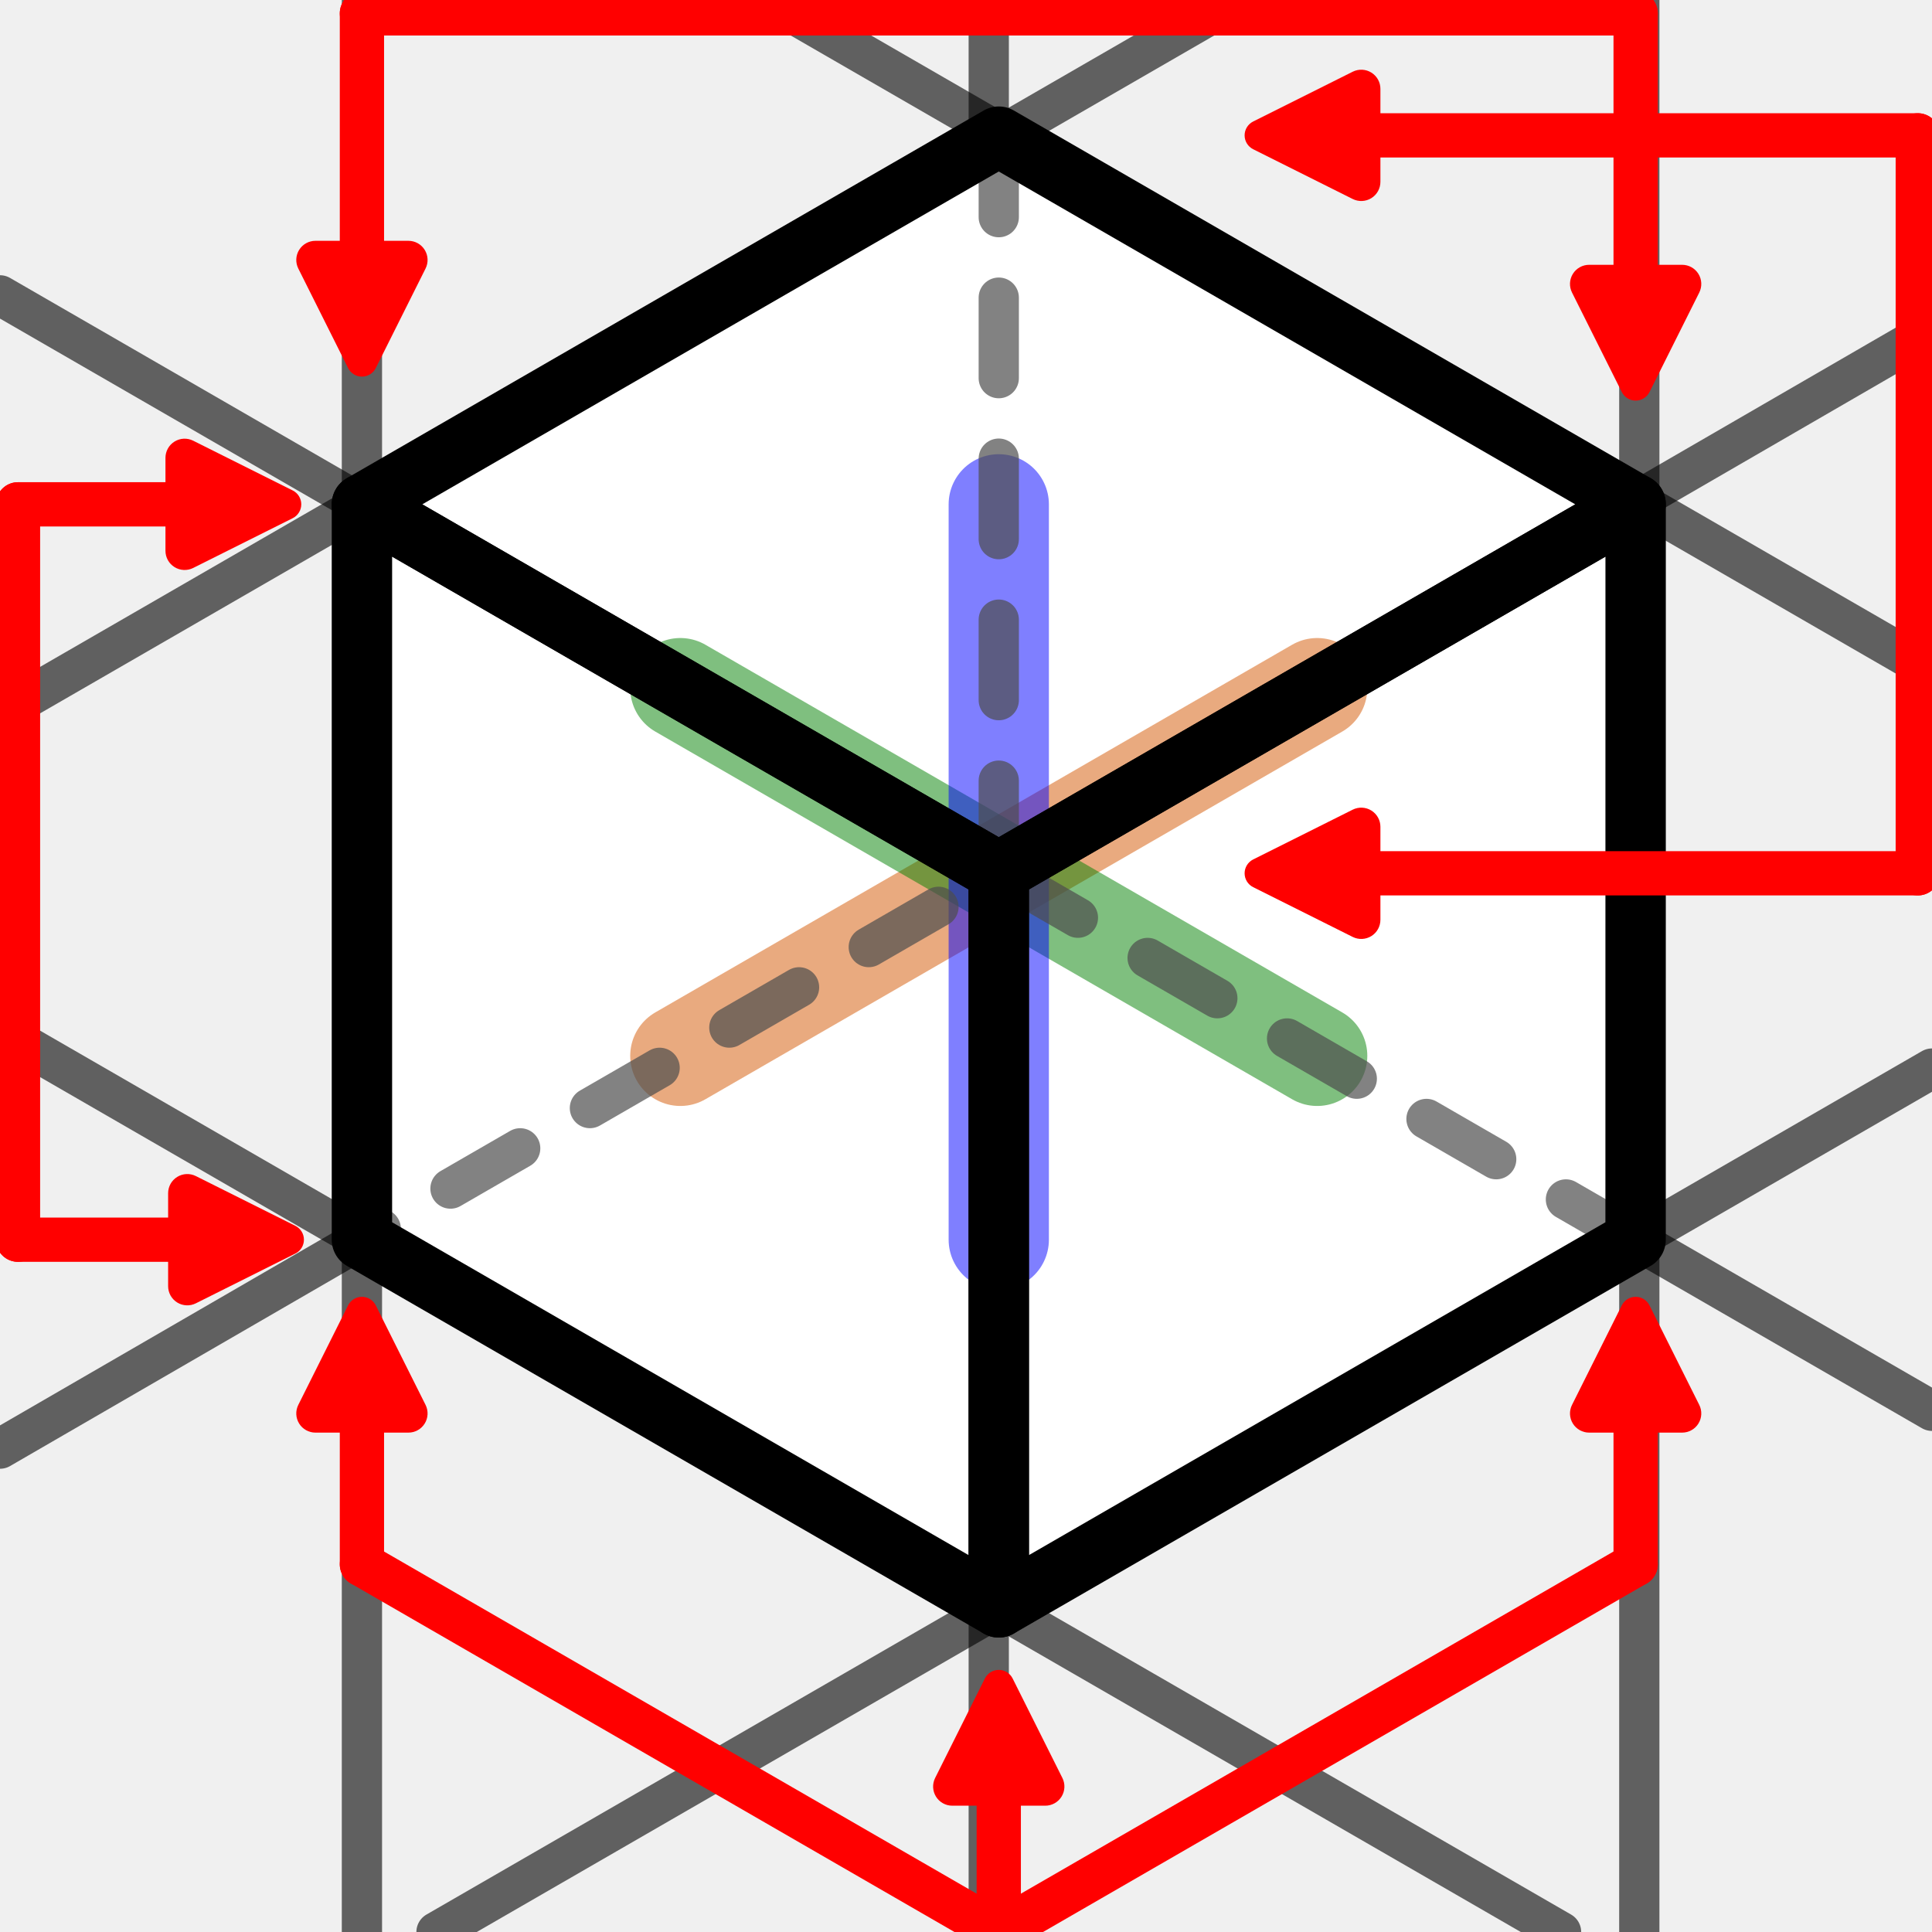
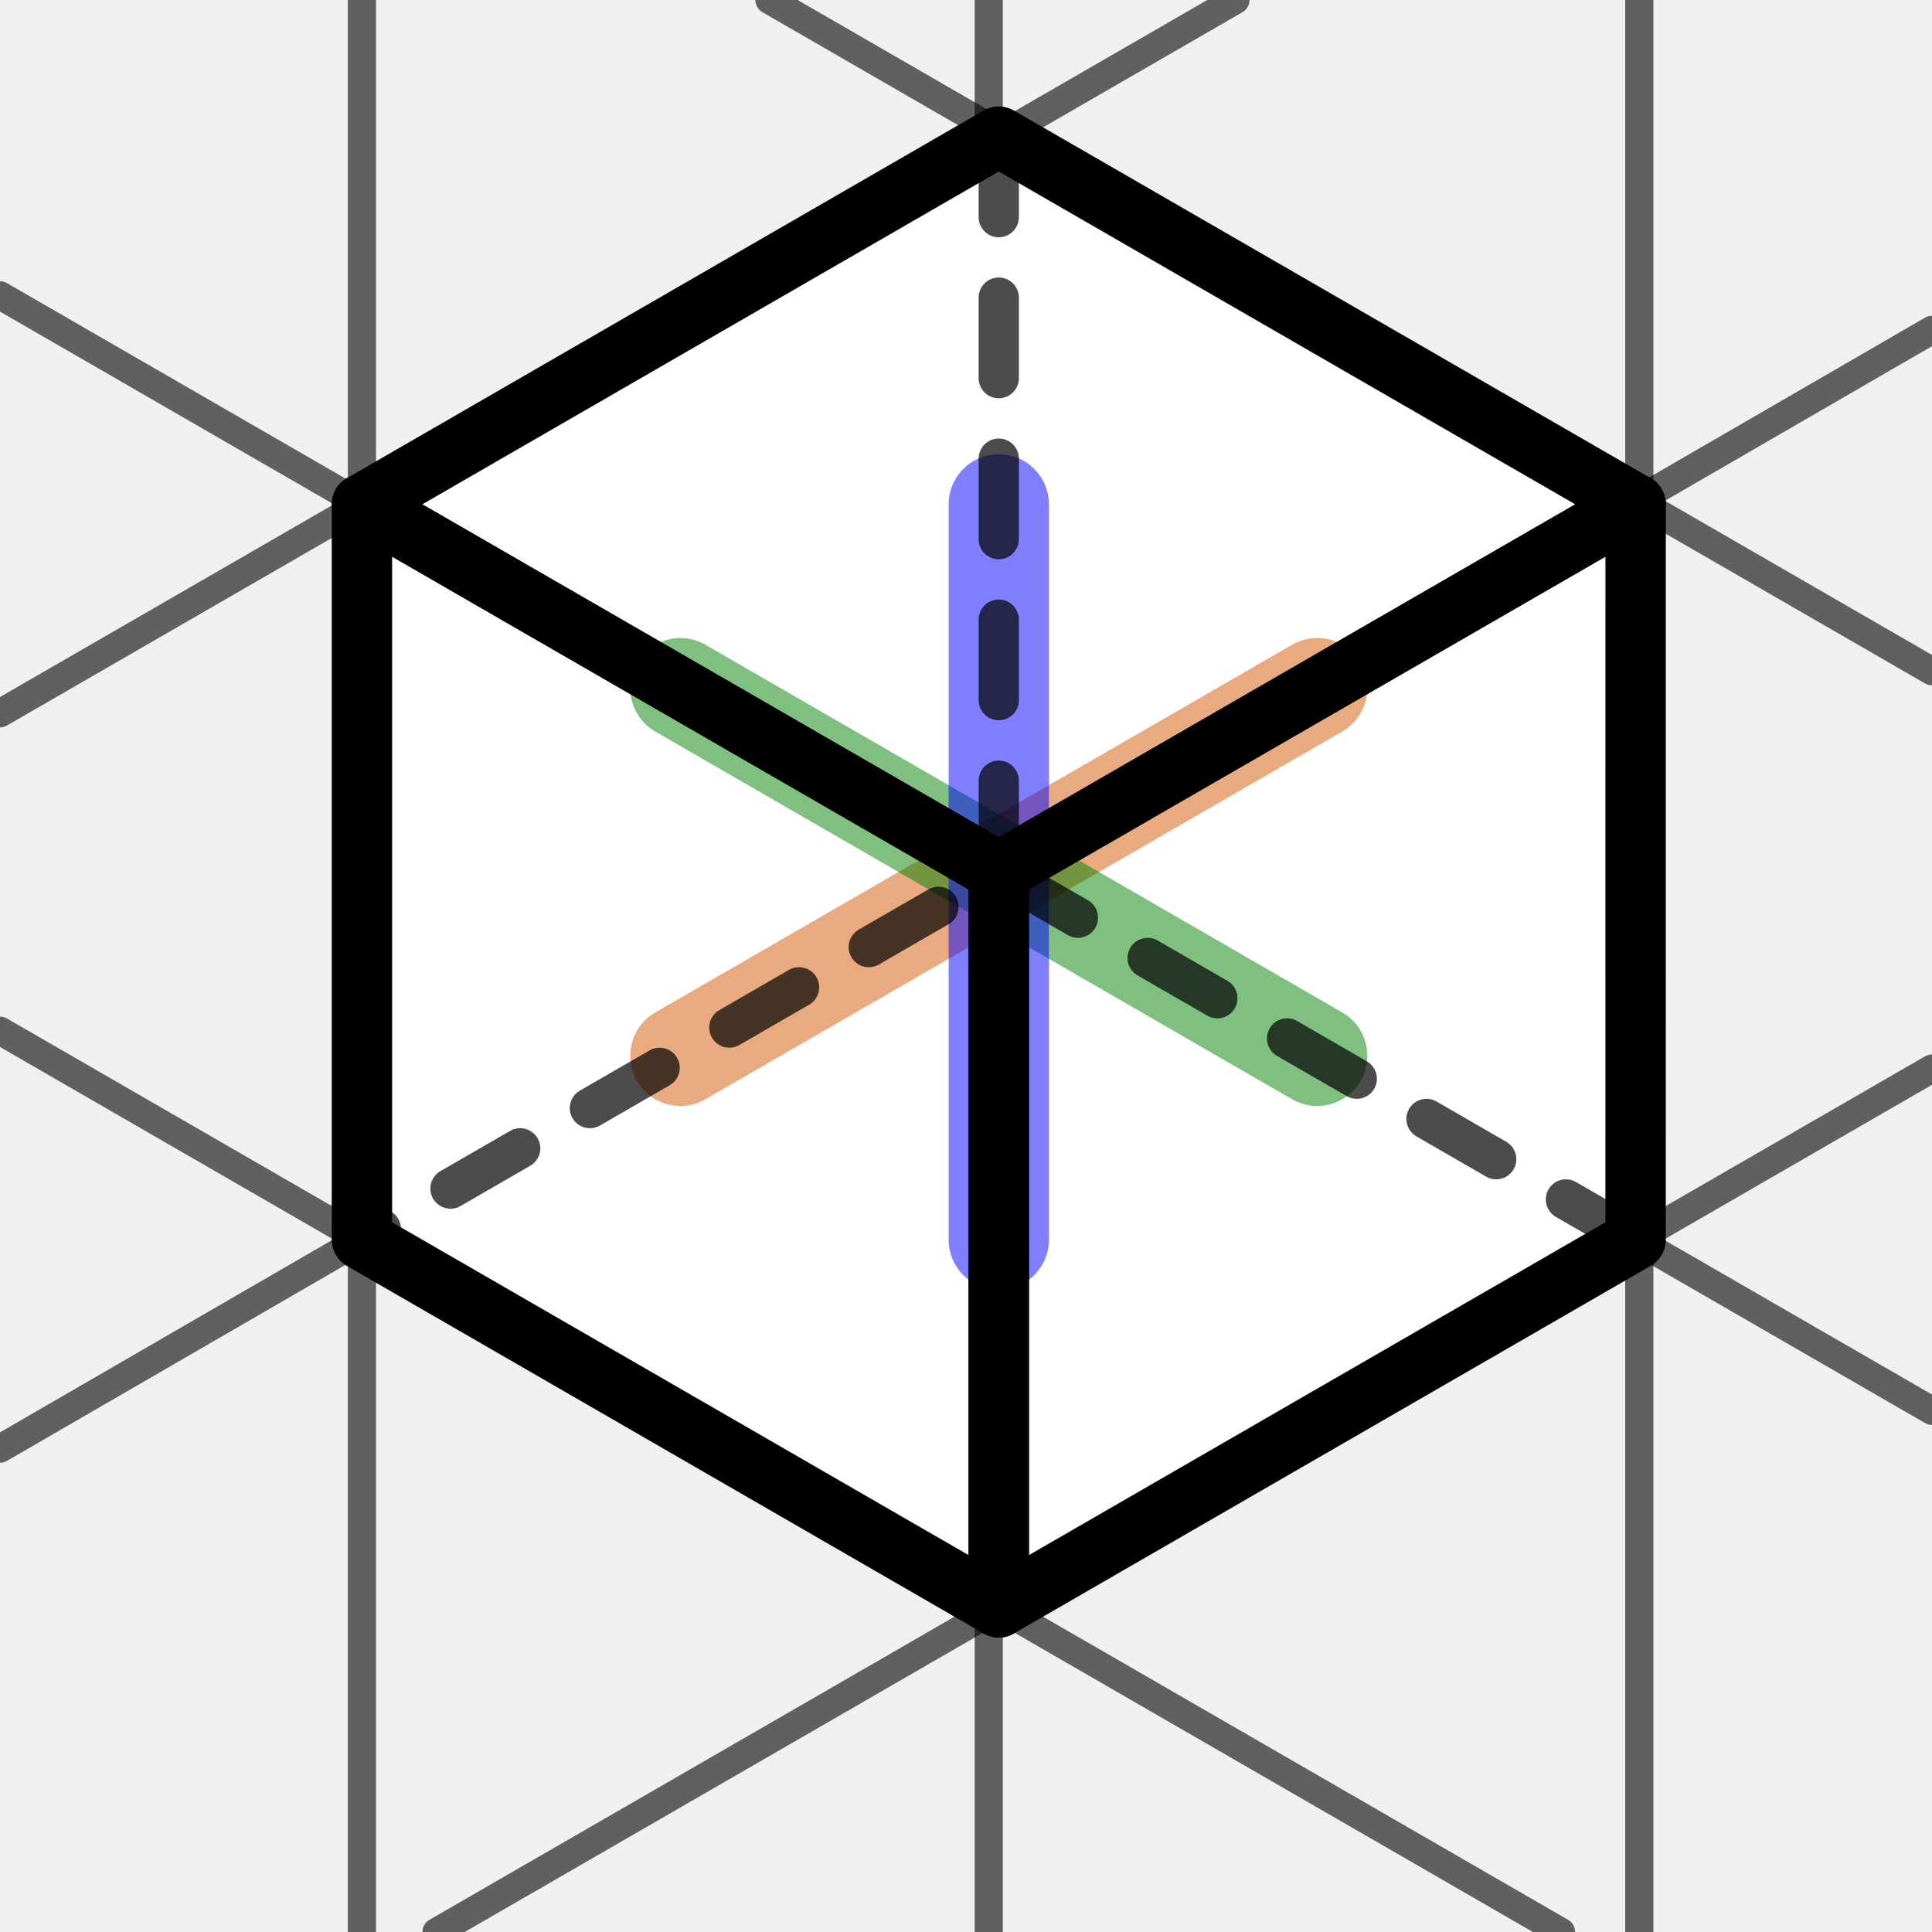
<svg xmlns="http://www.w3.org/2000/svg" width="48px" height="48px" viewBox="0 0 48 48" version="1.1" id="svg2">
-   <defs id="defs1">
-     <marker style="overflow:visible" id="marker1" refX="0" refY="0" orient="auto-start-reverse" markerWidth="0.5" markerHeight="0.5" viewBox="0 0 1 1" preserveAspectRatio="xMidYMid">
-       <path transform="scale(0.7)" d="m -0.211,-4.106 6.422,3.211 a 1,1 90 0 1 0,1.789 L -0.211,4.106 A 1.236,1.236 31.717 0 1 -2,3 v -6 a 1.236,1.236 148.283 0 1 1.789,-1.106 z" style="fill:context-stroke;fill-rule:evenodd;stroke:none" id="path1" />
-     </marker>
-     <marker style="overflow:visible" id="RoundedArrow" refX="0" refY="0" orient="auto-start-reverse" markerWidth="0.5" markerHeight="0.5" viewBox="0 0 1 1" preserveAspectRatio="xMidYMid">
-       <path transform="scale(0.7)" d="m -0.211,-4.106 6.422,3.211 a 1,1 90 0 1 0,1.789 L -0.211,4.106 A 1.236,1.236 31.717 0 1 -2,3 v -6 a 1.236,1.236 148.283 0 1 1.789,-1.106 z" style="fill:context-stroke;fill-rule:evenodd;stroke:none" id="path8" />
-     </marker>
-   </defs>
+   <defs id="defs1" />
  <g id="Grid" style="display:inline;opacity:1">
-     <path style="opacity:0.6;vector-effect:non-scaling-stroke;fill:none;stroke:#000000;stroke-width:1;stroke-linecap:round;stroke-linejoin:round;stroke-dasharray:none;-inkscape-stroke:hairline;paint-order:markers fill stroke" d="M 30.694,0 0,17.721" id="G30T" />
-     <path style="opacity:0.6;vector-effect:non-scaling-stroke;fill:none;stroke:#000000;stroke-width:1;stroke-linecap:round;stroke-linejoin:round;stroke-dasharray:none;-inkscape-stroke:hairline;paint-order:markers fill stroke" d="M 48,8.196 0,35.991" id="G30M" />
-     <path style="opacity:0.6;vector-effect:non-scaling-stroke;fill:none;stroke:#000000;stroke-width:1;stroke-linecap:round;stroke-linejoin:round;stroke-dasharray:none;-inkscape-stroke:hairline;paint-order:markers fill stroke" d="M 10.845,48 48,26.548" id="G30B" />
-     <path style="opacity:0.6;vector-effect:non-scaling-stroke;fill:none;stroke:#000000;stroke-width:1;stroke-linecap:round;stroke-linejoin:round;stroke-dasharray:none;-inkscape-stroke:hairline;paint-order:markers fill stroke" d="M 19.117,0 48,16.676" id="GM30T" />
-     <path style="opacity:0.6;vector-effect:non-scaling-stroke;fill:none;stroke:#000000;stroke-width:1;stroke-linecap:round;stroke-linejoin:round;stroke-dasharray:none;-inkscape-stroke:hairline;paint-order:markers fill stroke" d="M 0,7.338 48,35.051" id="GM30M" />
-     <path style="opacity:0.6;vector-effect:non-scaling-stroke;fill:none;stroke:#000000;stroke-width:1;stroke-linecap:round;stroke-linejoin:round;stroke-dasharray:none;-inkscape-stroke:hairline;paint-order:markers fill stroke" d="M 38.784,48 0,25.608" id="GM30B" />
-     <path style="opacity:0.6;vector-effect:non-scaling-stroke;fill:none;stroke:#000000;stroke-width:1;stroke-linecap:round;stroke-linejoin:round;stroke-dasharray:none;-inkscape-stroke:hairline;paint-order:markers fill stroke" d="M 8.992,0 V 48" id="path36" />
-     <path style="opacity:0.6;vector-effect:non-scaling-stroke;fill:none;stroke:#000000;stroke-width:1;stroke-linecap:round;stroke-linejoin:round;stroke-dasharray:none;-inkscape-stroke:hairline;paint-order:markers fill stroke" d="M 24.565,0 V 48" id="GHM" />
-     <path style="opacity:0.6;vector-effect:non-scaling-stroke;fill:none;stroke:#000000;stroke-width:1;stroke-linecap:round;stroke-linejoin:round;stroke-dasharray:none;-inkscape-stroke:hairline;paint-order:markers fill stroke" d="M 40.728,48 V 0" id="GHL" />
+     <path style="opacity:0.6;fill:none;stroke:#000000;stroke-width:0.7;stroke-linecap:round;stroke-linejoin:round;stroke-dasharray:none;paint-order:markers fill stroke" d="M 30.694,0 0,17.721" id="G30T" />
+     <path style="opacity:0.6;fill:none;stroke:#000000;stroke-width:0.7;stroke-linecap:round;stroke-linejoin:round;stroke-dasharray:none;paint-order:markers fill stroke" d="M 48,8.196 0,35.991" id="G30M" />
+     <path style="opacity:0.6;fill:none;stroke:#000000;stroke-width:0.7;stroke-linecap:round;stroke-linejoin:round;stroke-dasharray:none;paint-order:markers fill stroke" d="M 10.845,48 48,26.548" id="G30B" />
+     <path style="opacity:0.6;fill:none;stroke:#000000;stroke-width:0.7;stroke-linecap:round;stroke-linejoin:round;stroke-dasharray:none;paint-order:markers fill stroke" d="M 19.117,0 48,16.676" id="GM30T" />
+     <path style="opacity:0.6;fill:none;stroke:#000000;stroke-width:0.7;stroke-linecap:round;stroke-linejoin:round;stroke-dasharray:none;paint-order:markers fill stroke" d="M 0,7.338 48,35.051" id="GM30M" />
+     <path style="opacity:0.6;fill:none;stroke:#000000;stroke-width:0.7;stroke-linecap:round;stroke-linejoin:round;stroke-dasharray:none;paint-order:markers fill stroke" d="M 38.784,48 0,25.608" id="GM30B" />
+     <path style="opacity:0.6;fill:none;stroke:#000000;stroke-width:0.7;stroke-linecap:round;stroke-linejoin:round;stroke-dasharray:none;paint-order:markers fill stroke" d="M 8.992,0 V 48" id="path36" />
+     <path style="opacity:0.6;fill:none;stroke:#000000;stroke-width:0.7;stroke-linecap:round;stroke-linejoin:round;stroke-dasharray:none;paint-order:markers fill stroke" d="M 24.565,0 V 48" id="GHM" />
+     <path style="opacity:0.6;fill:none;stroke:#000000;stroke-width:0.7;stroke-linecap:round;stroke-linejoin:round;stroke-dasharray:none;paint-order:markers fill stroke" d="M 40.728,48 V 0" id="GHL" />
  </g>
  <g id="Qube" style="display:inline">
    <path style="fill:#ffffff;stroke:none;stroke-width:0.498;stroke-linecap:round;stroke-linejoin:round;stroke-dasharray:none;stroke-dashoffset:0;paint-order:markers fill stroke" d="M 8.992,12.53 V 30.8 L 24.814,39.935 40.637,30.8 V 12.53 L 24.814,3.395 Z" id="Qube-Fill" />
    <path style="display:inline;opacity:0.5;fill:#d45500;stroke:#d45500;stroke-width:2.491;stroke-linecap:round;stroke-linejoin:round;stroke-dasharray:none;stroke-dashoffset:0;paint-order:markers fill stroke" d="M 16.903,26.232 32.725,17.097" id="L" />
    <path style="display:inline;opacity:0.5;fill:#d45500;stroke:#008000;stroke-width:2.491;stroke-linecap:round;stroke-linejoin:round;stroke-dasharray:none;stroke-dashoffset:0;paint-order:markers fill stroke" d="M 32.725,26.232 16.903,17.097" id="W" />
    <path style="display:inline;opacity:0.5;fill:#008080;stroke:#0000ff;stroke-width:2.491;stroke-linecap:round;stroke-linejoin:round;stroke-dasharray:none;stroke-dashoffset:0;paint-order:markers fill stroke" d="M 24.814,30.8 V 12.53" id="H" />
-     <path style="display:inline;opacity:0.7;fill:none;stroke:#4d4d4d;stroke-width:1;stroke-linecap:round;stroke-linejoin:round;stroke-dasharray:2, 2;stroke-dashoffset:0;paint-order:markers fill stroke" d="M 24.814,3.395 V 21.665" id="Back" />
-     <path style="display:inline;opacity:0.7;fill:none;stroke:#4d4d4d;stroke-width:1;stroke-linecap:round;stroke-linejoin:round;stroke-dasharray:2, 2;stroke-dashoffset:0;paint-order:markers fill stroke" d="M 40.637,30.8 24.814,21.665 8.992,30.8" id="Botton" />
+     <path style="display:inline;opacity:0.7;fill:none;stroke:#000000;stroke-width:1;stroke-linecap:round;stroke-linejoin:round;stroke-dasharray:2, 2;stroke-dashoffset:0;paint-order:markers fill stroke" d="M 24.814,3.395 V 21.665" id="Back" />
+     <path style="display:inline;opacity:0.7;fill:none;stroke:#000000;stroke-width:1;stroke-linecap:round;stroke-linejoin:round;stroke-dasharray:2, 2;stroke-dashoffset:0;paint-order:markers fill stroke" d="M 40.637,30.8 24.814,21.665 8.992,30.8" id="Botton" />
    <path style="display:inline;fill:none;stroke:#000000;stroke-width:1.5;stroke-linecap:round;stroke-linejoin:round;stroke-dasharray:none;paint-order:markers fill stroke" d="m 8.992,12.53 15.822,9.135 v 0 18.27 0 L 8.992,30.8 h 1e-7 z" id="Left" />
    <path style="display:inline;fill:none;stroke:#000000;stroke-width:1.5;stroke-linecap:round;stroke-linejoin:round;stroke-dasharray:none;paint-order:markers fill stroke" d="M 40.637,12.53 24.814,21.665 v 0 18.27 0 l 15.822,-9.135 v 0 z" id="Right" />
    <path style="display:inline;fill:none;stroke:#000000;stroke-width:1.5;stroke-linecap:round;stroke-linejoin:round;stroke-dasharray:none;paint-order:markers fill stroke" d="M 40.637,12.53 24.814,3.395 v 0 L 8.992,12.53 v 0 L 24.814,21.665 v 0 z" id="Top" />
  </g>
-   <g id="Dimentions" style="display:inline;stroke-width:1.1;stroke-dasharray:none;stroke:#ff0000">
-     <g id="DimLeft" style="stroke-width:1.1;stroke-dasharray:none;stroke:#ff0000">
-       <path style="font-variation-settings:normal;opacity:1;fill:none;fill-opacity:1;stroke:#ff0000;stroke-width:1.1;stroke-linecap:round;stroke-linejoin:round;stroke-miterlimit:4;stroke-dasharray:none;stroke-dashoffset:0;stroke-opacity:1;paint-order:markers fill stroke;stop-color:#000000;stop-opacity:1" d="M 0.447,12.53 V 30.8" id="DimL" />
-       <path style="font-variation-settings:normal;opacity:1;fill:none;fill-opacity:1;stroke:#ff0000;stroke-width:1.1;stroke-linecap:round;stroke-linejoin:round;stroke-miterlimit:4;stroke-dasharray:none;stroke-dashoffset:0;stroke-opacity:1;marker-start:url(#RoundedArrow);paint-order:markers fill stroke;stop-color:#000000;stop-opacity:1" d="M 4.881,12.53 H 0.447" id="DimLT" />
-       <path style="font-variation-settings:normal;opacity:1;fill:none;fill-opacity:1;stroke:#ff0000;stroke-width:1.1;stroke-linecap:round;stroke-linejoin:round;stroke-miterlimit:4;stroke-dasharray:none;stroke-dashoffset:0;stroke-opacity:1;marker-start:url(#RoundedArrow);paint-order:markers fill stroke;stop-color:#000000;stop-opacity:1" d="M 4.947,30.8 H 0.447" id="DimLB" />
-     </g>
-     <g id="DimBotton" style="stroke-width:1.1;stroke-dasharray:none;stroke:#ff0000">
-       <path style="font-variation-settings:normal;opacity:1;fill:none;fill-opacity:1;stroke:#ff0000;stroke-width:1.1;stroke-linecap:round;stroke-linejoin:round;stroke-miterlimit:4;stroke-dasharray:none;stroke-dashoffset:0;stroke-opacity:1;paint-order:markers fill stroke;stop-color:#000000;stop-opacity:1" d="M 40.637,38.865 24.814,48 8.992,38.865" id="DimB" />
-       <path style="font-variation-settings:normal;display:inline;opacity:1;vector-effect:none;fill:none;fill-opacity:1;stroke:#ff0000;stroke-width:1.1;stroke-linecap:round;stroke-linejoin:round;stroke-miterlimit:4;stroke-dasharray:none;stroke-dashoffset:0;stroke-opacity:1;-inkscape-stroke:none;marker-start:url(#marker1);paint-order:markers fill stroke;stop-color:#000000;stop-opacity:1" d="M 24.814,44.092 V 48" id="DimBM" />
-       <path style="display:inline;font-variation-settings:normal;opacity:1;fill:none;fill-opacity:1;stroke:#ff0000;stroke-width:1.1;stroke-linecap:round;stroke-linejoin:round;stroke-miterlimit:4;stroke-dasharray:none;stroke-dashoffset:0;stroke-opacity:1;marker-start:url(#RoundedArrow);paint-order:markers fill stroke;stop-color:#000000;stop-opacity:1" d="m 40.637,34.823 v 4.042" id="DimBR" />
-       <path style="font-variation-settings:normal;opacity:1;fill:none;fill-opacity:1;stroke:#ff0000;stroke-width:1.1;stroke-linecap:round;stroke-linejoin:round;stroke-miterlimit:4;stroke-dasharray:none;stroke-dashoffset:0;stroke-opacity:1;marker-start:url(#RoundedArrow);paint-order:markers fill stroke;stop-color:#000000;stop-opacity:1" d="m 8.992,34.823 v 4.042" id="DimBL" />
-     </g>
-     <g id="DimRight" style="stroke-width:1.1;stroke-dasharray:none;stroke:#ff0000">
-       <path style="font-variation-settings:normal;opacity:1;fill:none;fill-opacity:1;stroke:#ff0000;stroke-width:1.1;stroke-linecap:round;stroke-linejoin:round;stroke-miterlimit:4;stroke-dasharray:none;stroke-dashoffset:0;stroke-opacity:1;paint-order:markers fill stroke;stop-color:#000000;stop-opacity:1" d="M 47.647,3.363 V 21.697" id="DimR" />
-       <path style="font-variation-settings:normal;opacity:1;fill:none;fill-opacity:1;stroke:#ff0000;stroke-width:1.1;stroke-linecap:round;stroke-linejoin:round;stroke-miterlimit:4;stroke-dasharray:none;stroke-dashoffset:0;stroke-opacity:1;marker-start:url(#RoundedArrow);paint-order:markers fill stroke;stop-color:#000000;stop-opacity:1" d="M 33.526,21.697 H 47.647" id="DimRB" />
-       <path style="font-variation-settings:normal;opacity:1;fill:none;fill-opacity:1;stroke:#ff0000;stroke-width:1.1;stroke-linecap:round;stroke-linejoin:round;stroke-miterlimit:4;stroke-dasharray:none;stroke-dashoffset:0;stroke-opacity:1;marker-start:url(#RoundedArrow);paint-order:markers fill stroke;stop-color:#000000;stop-opacity:1" d="m 33.526,3.363 14.121,1e-7" id="DimRT" />
-     </g>
-     <g id="DimTop" style="stroke-width:1.1;stroke-dasharray:none;stroke:#ff0000">
-       <path style="font-variation-settings:normal;opacity:1;fill:none;fill-opacity:1;stroke:#ff0000;stroke-width:1.1;stroke-linecap:round;stroke-linejoin:round;stroke-miterlimit:4;stroke-dasharray:none;stroke-dashoffset:0;stroke-opacity:1;paint-order:markers fill stroke;stop-color:#000000;stop-opacity:1" d="M 8.992,0.332 H 40.637" id="DimT" />
-       <path style="font-variation-settings:normal;opacity:1;fill:none;fill-opacity:1;stroke:#ff0000;stroke-width:1.1;stroke-linecap:round;stroke-linejoin:round;stroke-miterlimit:4;stroke-dasharray:none;stroke-dashoffset:0;stroke-opacity:1;marker-start:url(#RoundedArrow);paint-order:markers fill stroke;stop-color:#000000;stop-opacity:1" d="M 8.992,6.753 V 0.332" id="DimTL" />
-       <path style="font-variation-settings:normal;opacity:1;fill:none;fill-opacity:1;stroke:#ff0000;stroke-width:1.1;stroke-linecap:round;stroke-linejoin:round;stroke-miterlimit:4;stroke-dasharray:none;stroke-dashoffset:0;stroke-opacity:1;marker-start:url(#RoundedArrow);paint-order:markers fill stroke;stop-color:#000000;stop-opacity:1" d="M 40.637,7.349 V 0.332" id="DimTR" />
-     </g>
-   </g>
</svg>
